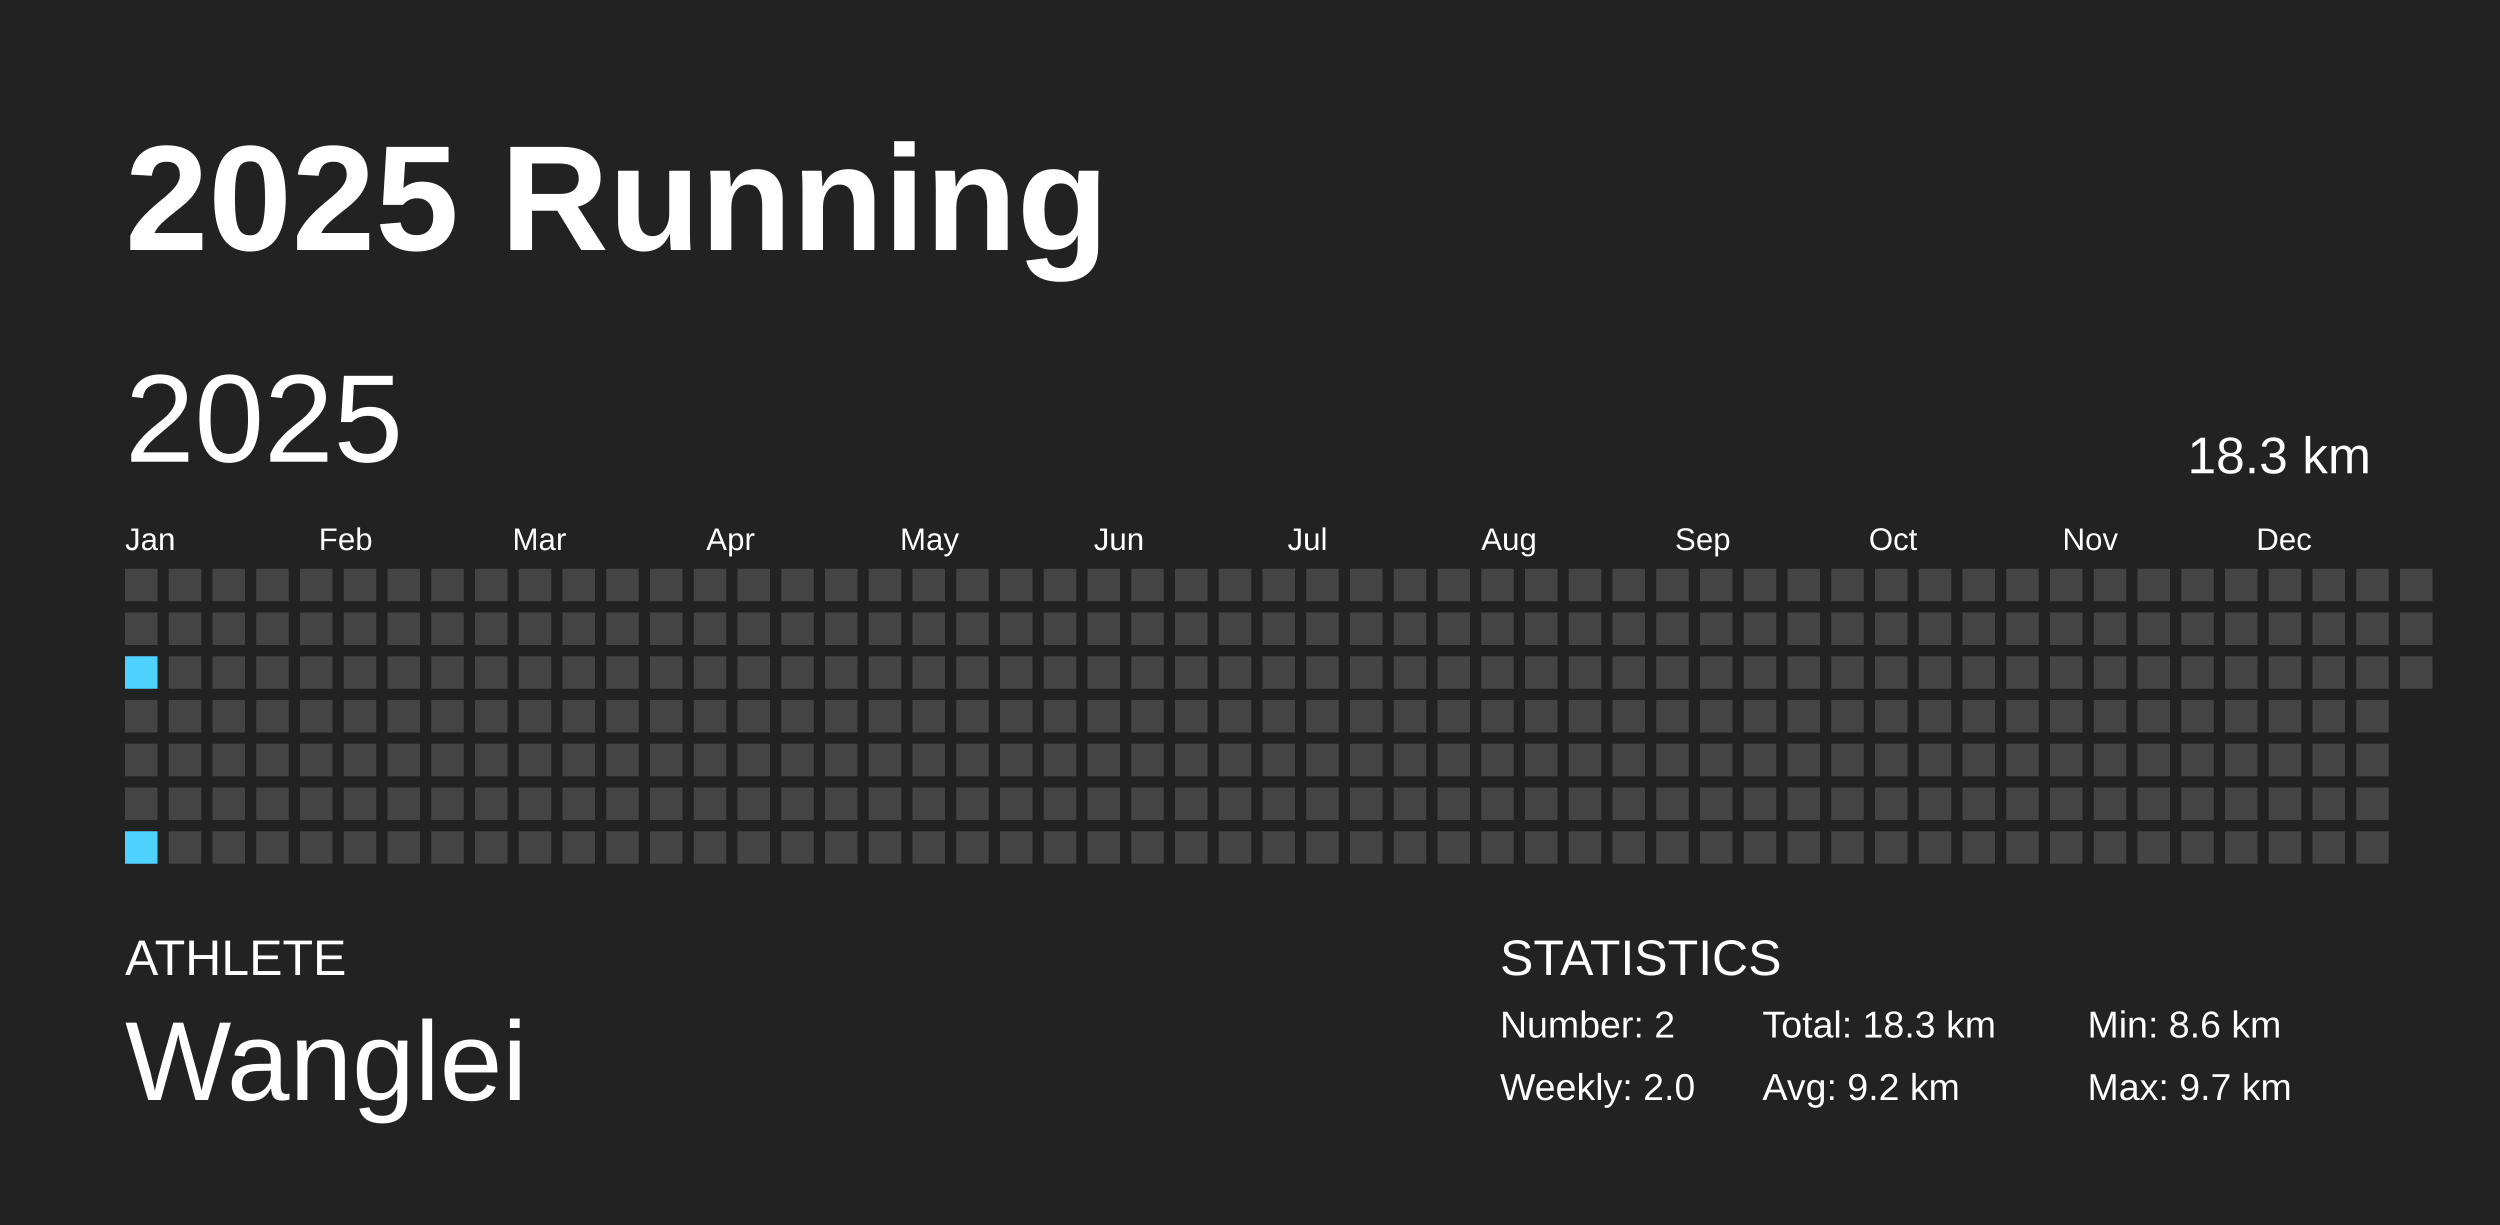
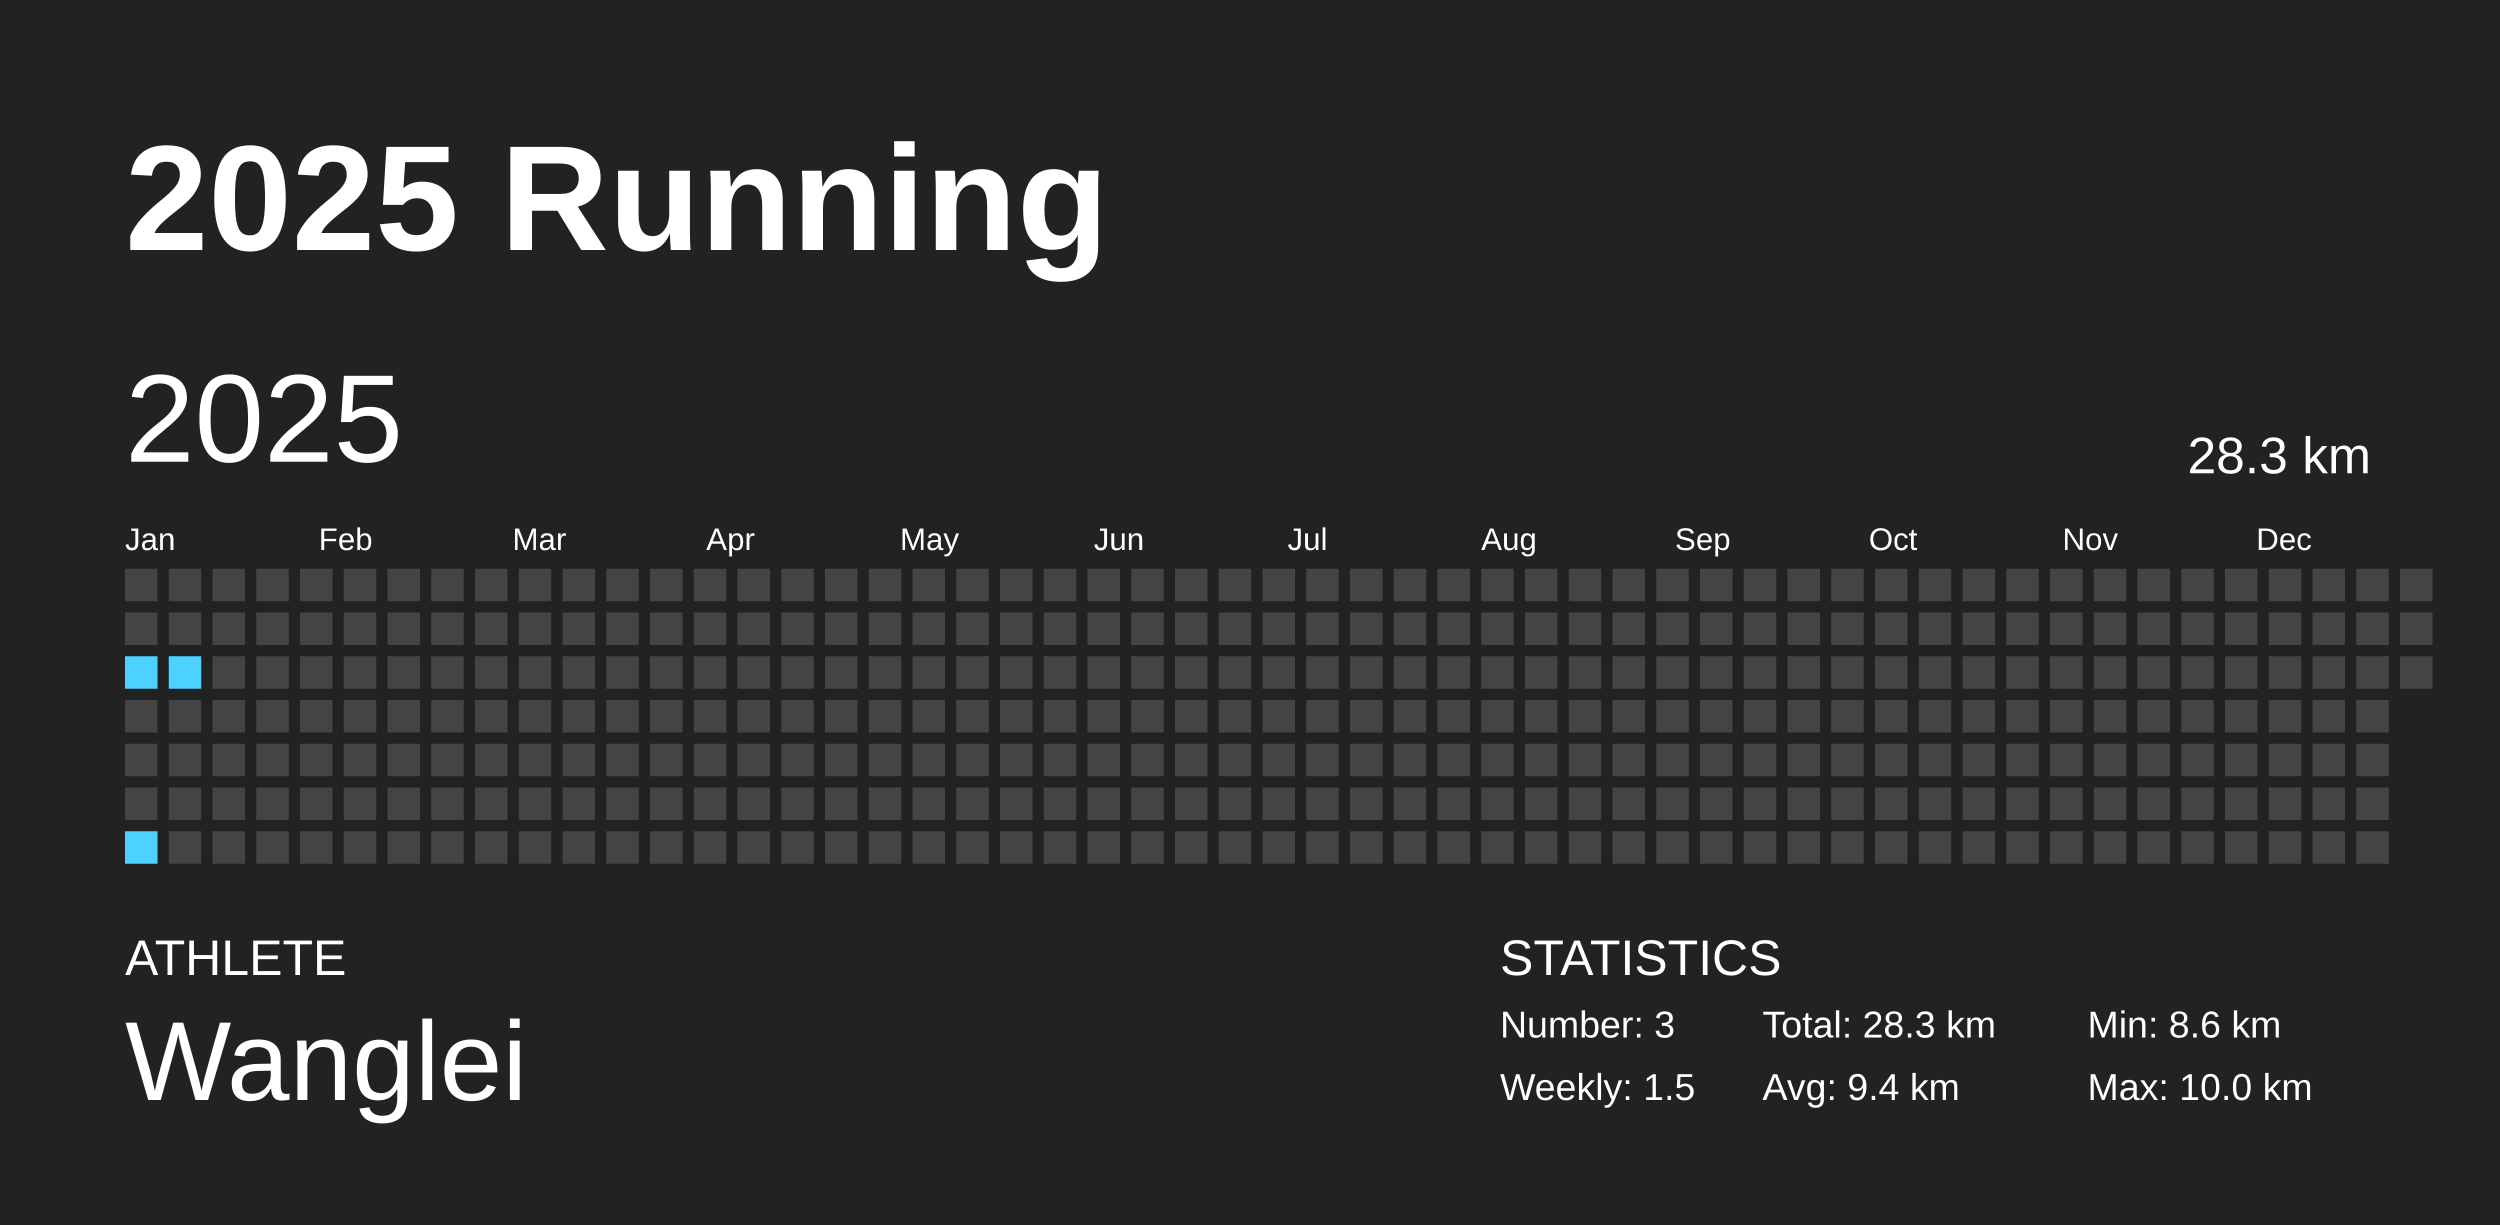
<svg xmlns="http://www.w3.org/2000/svg" baseProfile="full" height="98mm" version="1.1" viewBox="0,0,200,98" width="200mm">
  <defs />
  <rect fill="#222222" height="98" width="200" x="0" y="0" />
  <text fill="#FFFFFF" style="font-size:12px; font-family:Arial; font-weight:bold;" x="10" y="20">2025 Running</text>
  <text fill="#FFFFFF" style="font-size:4px; font-family:Arial" x="10" y="78">ATHLETE</text>
  <text fill="#FFFFFF" style="font-size:9px; font-family:Arial" x="10" y="88">Wanglei</text>
  <text fill="#FFFFFF" style="font-size:4px; font-family:Arial" x="120" y="78">STATISTICS</text>
-   <text fill="#FFFFFF" style="font-size:3px; font-family:Arial" x="120" y="83">Number: 2</text>
-   <text fill="#FFFFFF" style="font-size:3px; font-family:Arial" x="120" y="88">Weekly: 2.0</text>
-   <text fill="#FFFFFF" style="font-size:3px; font-family:Arial" x="141" y="83">Total: 18.3 km</text>
-   <text fill="#FFFFFF" style="font-size:3px; font-family:Arial" x="141" y="88">Avg: 9.2 km</text>
+   <text fill="#FFFFFF" style="font-size:3px; font-family:Arial" x="120" y="83">Number: 3</text>
+   <text fill="#FFFFFF" style="font-size:3px; font-family:Arial" x="120" y="88">Weekly: 1.5</text>
+   <text fill="#FFFFFF" style="font-size:3px; font-family:Arial" x="141" y="83">Total: 28.3 km</text>
+   <text fill="#FFFFFF" style="font-size:3px; font-family:Arial" x="141" y="88">Avg: 9.4 km</text>
  <text fill="#FFFFFF" style="font-size:3px; font-family:Arial" x="167" y="83">Min: 8.6 km</text>
-   <text fill="#FFFFFF" style="font-size:3px; font-family:Arial" x="167" y="88">Max: 9.7 km</text>
+   <text fill="#FFFFFF" style="font-size:3px; font-family:Arial" x="167" y="88">Max: 10.0 km</text>
  <text dominant-baseline="hanging" fill="#FFFFFF" style="font-size:10.0px; font-family:Arial;" x="10" y="30">2025</text>
-   <text dominant-baseline="hanging" fill="#FFFFFF" style="font-size:4.125px; font-family:Arial;" x="175" y="35">18.3 km</text>
+   <text dominant-baseline="hanging" fill="#FFFFFF" style="font-size:4.125px; font-family:Arial;" x="175" y="35">28.3 km</text>
  <text fill="#FFFFFF" style="font-size:2.5px; font-family:Arial" x="10.0" y="44">Jan</text>
  <text fill="#FFFFFF" style="font-size:2.5px; font-family:Arial" x="25.5" y="44">Feb</text>
  <text fill="#FFFFFF" style="font-size:2.5px; font-family:Arial" x="41.0" y="44">Mar</text>
  <text fill="#FFFFFF" style="font-size:2.5px; font-family:Arial" x="56.5" y="44">Apr</text>
  <text fill="#FFFFFF" style="font-size:2.5px; font-family:Arial" x="72.0" y="44">May</text>
  <text fill="#FFFFFF" style="font-size:2.5px; font-family:Arial" x="87.5" y="44">Jun</text>
  <text fill="#FFFFFF" style="font-size:2.5px; font-family:Arial" x="103.0" y="44">Jul</text>
  <text fill="#FFFFFF" style="font-size:2.5px; font-family:Arial" x="118.5" y="44">Aug</text>
  <text fill="#FFFFFF" style="font-size:2.5px; font-family:Arial" x="134.0" y="44">Sep</text>
  <text fill="#FFFFFF" style="font-size:2.5px; font-family:Arial" x="149.5" y="44">Oct</text>
  <text fill="#FFFFFF" style="font-size:2.5px; font-family:Arial" x="165.0" y="44">Nov</text>
  <text fill="#FFFFFF" style="font-size:2.5px; font-family:Arial" x="180.5" y="44">Dec</text>
  <rect fill="#444444" height="2.6" width="2.6" x="10.0" y="45.5" />
  <rect fill="#444444" height="2.6" width="2.6" x="10.0" y="49.0" />
  <rect fill="#4dd2ff" height="2.6" width="2.6" x="10.0" y="52.5" />
  <rect fill="#444444" height="2.6" width="2.6" x="10.0" y="56.0" />
  <rect fill="#444444" height="2.6" width="2.6" x="10.0" y="59.5" />
  <rect fill="#444444" height="2.6" width="2.6" x="10.0" y="63.0" />
  <rect fill="#4dd2ff" height="2.6" width="2.6" x="10.0" y="66.5" />
  <rect fill="#444444" height="2.6" width="2.6" x="13.5" y="45.5" />
  <rect fill="#444444" height="2.6" width="2.6" x="13.5" y="49.0" />
-   <rect fill="#444444" height="2.6" width="2.6" x="13.5" y="52.5" />
+   <rect fill="#4dd2ff" height="2.6" width="2.6" x="13.5" y="52.5" />
  <rect fill="#444444" height="2.6" width="2.6" x="13.5" y="56.0" />
  <rect fill="#444444" height="2.6" width="2.6" x="13.5" y="59.5" />
  <rect fill="#444444" height="2.6" width="2.6" x="13.5" y="63.0" />
  <rect fill="#444444" height="2.6" width="2.6" x="13.5" y="66.5" />
  <rect fill="#444444" height="2.6" width="2.6" x="17.0" y="45.5" />
  <rect fill="#444444" height="2.6" width="2.6" x="17.0" y="49.0" />
  <rect fill="#444444" height="2.6" width="2.6" x="17.0" y="52.5" />
  <rect fill="#444444" height="2.6" width="2.6" x="17.0" y="56.0" />
  <rect fill="#444444" height="2.6" width="2.6" x="17.0" y="59.5" />
  <rect fill="#444444" height="2.6" width="2.6" x="17.0" y="63.0" />
  <rect fill="#444444" height="2.6" width="2.6" x="17.0" y="66.5" />
  <rect fill="#444444" height="2.6" width="2.6" x="20.5" y="45.5" />
  <rect fill="#444444" height="2.6" width="2.6" x="20.5" y="49.0" />
  <rect fill="#444444" height="2.6" width="2.6" x="20.5" y="52.5" />
  <rect fill="#444444" height="2.6" width="2.6" x="20.5" y="56.0" />
  <rect fill="#444444" height="2.6" width="2.6" x="20.5" y="59.5" />
  <rect fill="#444444" height="2.6" width="2.6" x="20.5" y="63.0" />
  <rect fill="#444444" height="2.6" width="2.6" x="20.5" y="66.5" />
  <rect fill="#444444" height="2.6" width="2.6" x="24.0" y="45.5" />
  <rect fill="#444444" height="2.6" width="2.6" x="24.0" y="49.0" />
  <rect fill="#444444" height="2.6" width="2.6" x="24.0" y="52.5" />
  <rect fill="#444444" height="2.6" width="2.6" x="24.0" y="56.0" />
  <rect fill="#444444" height="2.6" width="2.6" x="24.0" y="59.5" />
  <rect fill="#444444" height="2.6" width="2.6" x="24.0" y="63.0" />
  <rect fill="#444444" height="2.6" width="2.6" x="24.0" y="66.5" />
  <rect fill="#444444" height="2.6" width="2.6" x="27.5" y="45.5" />
  <rect fill="#444444" height="2.6" width="2.6" x="27.5" y="49.0" />
  <rect fill="#444444" height="2.6" width="2.6" x="27.5" y="52.5" />
  <rect fill="#444444" height="2.6" width="2.6" x="27.5" y="56.0" />
  <rect fill="#444444" height="2.6" width="2.6" x="27.5" y="59.5" />
  <rect fill="#444444" height="2.6" width="2.6" x="27.5" y="63.0" />
  <rect fill="#444444" height="2.6" width="2.6" x="27.5" y="66.5" />
  <rect fill="#444444" height="2.6" width="2.6" x="31.0" y="45.5" />
  <rect fill="#444444" height="2.6" width="2.6" x="31.0" y="49.0" />
  <rect fill="#444444" height="2.6" width="2.6" x="31.0" y="52.5" />
  <rect fill="#444444" height="2.6" width="2.6" x="31.0" y="56.0" />
  <rect fill="#444444" height="2.6" width="2.6" x="31.0" y="59.5" />
  <rect fill="#444444" height="2.6" width="2.6" x="31.0" y="63.0" />
  <rect fill="#444444" height="2.6" width="2.6" x="31.0" y="66.5" />
  <rect fill="#444444" height="2.6" width="2.6" x="34.5" y="45.5" />
  <rect fill="#444444" height="2.6" width="2.6" x="34.5" y="49.0" />
  <rect fill="#444444" height="2.6" width="2.6" x="34.5" y="52.5" />
  <rect fill="#444444" height="2.6" width="2.6" x="34.5" y="56.0" />
  <rect fill="#444444" height="2.6" width="2.6" x="34.5" y="59.5" />
  <rect fill="#444444" height="2.6" width="2.6" x="34.5" y="63.0" />
  <rect fill="#444444" height="2.6" width="2.6" x="34.5" y="66.5" />
  <rect fill="#444444" height="2.6" width="2.6" x="38.0" y="45.5" />
  <rect fill="#444444" height="2.6" width="2.6" x="38.0" y="49.0" />
  <rect fill="#444444" height="2.6" width="2.6" x="38.0" y="52.5" />
  <rect fill="#444444" height="2.6" width="2.6" x="38.0" y="56.0" />
  <rect fill="#444444" height="2.6" width="2.6" x="38.0" y="59.5" />
  <rect fill="#444444" height="2.6" width="2.6" x="38.0" y="63.0" />
  <rect fill="#444444" height="2.6" width="2.6" x="38.0" y="66.5" />
  <rect fill="#444444" height="2.6" width="2.6" x="41.5" y="45.5" />
  <rect fill="#444444" height="2.6" width="2.6" x="41.5" y="49.0" />
  <rect fill="#444444" height="2.6" width="2.6" x="41.5" y="52.5" />
  <rect fill="#444444" height="2.6" width="2.6" x="41.5" y="56.0" />
  <rect fill="#444444" height="2.6" width="2.6" x="41.5" y="59.5" />
  <rect fill="#444444" height="2.6" width="2.6" x="41.5" y="63.0" />
  <rect fill="#444444" height="2.6" width="2.6" x="41.5" y="66.5" />
  <rect fill="#444444" height="2.6" width="2.6" x="45.0" y="45.5" />
  <rect fill="#444444" height="2.6" width="2.6" x="45.0" y="49.0" />
  <rect fill="#444444" height="2.6" width="2.6" x="45.0" y="52.5" />
  <rect fill="#444444" height="2.6" width="2.6" x="45.0" y="56.0" />
  <rect fill="#444444" height="2.6" width="2.6" x="45.0" y="59.5" />
  <rect fill="#444444" height="2.6" width="2.6" x="45.0" y="63.0" />
  <rect fill="#444444" height="2.6" width="2.6" x="45.0" y="66.5" />
  <rect fill="#444444" height="2.6" width="2.6" x="48.5" y="45.5" />
  <rect fill="#444444" height="2.6" width="2.6" x="48.5" y="49.0" />
  <rect fill="#444444" height="2.6" width="2.6" x="48.5" y="52.5" />
  <rect fill="#444444" height="2.6" width="2.6" x="48.5" y="56.0" />
  <rect fill="#444444" height="2.6" width="2.6" x="48.5" y="59.5" />
  <rect fill="#444444" height="2.6" width="2.6" x="48.5" y="63.0" />
  <rect fill="#444444" height="2.6" width="2.6" x="48.5" y="66.5" />
  <rect fill="#444444" height="2.6" width="2.6" x="52.0" y="45.5" />
  <rect fill="#444444" height="2.6" width="2.6" x="52.0" y="49.0" />
  <rect fill="#444444" height="2.6" width="2.6" x="52.0" y="52.5" />
  <rect fill="#444444" height="2.6" width="2.6" x="52.0" y="56.0" />
  <rect fill="#444444" height="2.6" width="2.6" x="52.0" y="59.5" />
  <rect fill="#444444" height="2.6" width="2.6" x="52.0" y="63.0" />
  <rect fill="#444444" height="2.6" width="2.6" x="52.0" y="66.5" />
  <rect fill="#444444" height="2.6" width="2.6" x="55.5" y="45.5" />
  <rect fill="#444444" height="2.6" width="2.6" x="55.5" y="49.0" />
  <rect fill="#444444" height="2.6" width="2.6" x="55.5" y="52.5" />
  <rect fill="#444444" height="2.6" width="2.6" x="55.5" y="56.0" />
  <rect fill="#444444" height="2.6" width="2.6" x="55.5" y="59.5" />
  <rect fill="#444444" height="2.6" width="2.6" x="55.5" y="63.0" />
  <rect fill="#444444" height="2.6" width="2.6" x="55.5" y="66.5" />
  <rect fill="#444444" height="2.6" width="2.6" x="59.0" y="45.5" />
  <rect fill="#444444" height="2.6" width="2.6" x="59.0" y="49.0" />
  <rect fill="#444444" height="2.6" width="2.6" x="59.0" y="52.5" />
  <rect fill="#444444" height="2.6" width="2.6" x="59.0" y="56.0" />
  <rect fill="#444444" height="2.6" width="2.6" x="59.0" y="59.5" />
  <rect fill="#444444" height="2.6" width="2.6" x="59.0" y="63.0" />
  <rect fill="#444444" height="2.6" width="2.6" x="59.0" y="66.5" />
  <rect fill="#444444" height="2.6" width="2.6" x="62.5" y="45.5" />
  <rect fill="#444444" height="2.6" width="2.6" x="62.5" y="49.0" />
  <rect fill="#444444" height="2.6" width="2.6" x="62.5" y="52.5" />
  <rect fill="#444444" height="2.6" width="2.6" x="62.5" y="56.0" />
  <rect fill="#444444" height="2.6" width="2.6" x="62.5" y="59.5" />
  <rect fill="#444444" height="2.6" width="2.6" x="62.5" y="63.0" />
  <rect fill="#444444" height="2.6" width="2.6" x="62.5" y="66.5" />
  <rect fill="#444444" height="2.6" width="2.6" x="66.0" y="45.5" />
  <rect fill="#444444" height="2.6" width="2.6" x="66.0" y="49.0" />
  <rect fill="#444444" height="2.6" width="2.6" x="66.0" y="52.5" />
  <rect fill="#444444" height="2.6" width="2.6" x="66.0" y="56.0" />
  <rect fill="#444444" height="2.6" width="2.6" x="66.0" y="59.5" />
  <rect fill="#444444" height="2.6" width="2.6" x="66.0" y="63.0" />
  <rect fill="#444444" height="2.6" width="2.6" x="66.0" y="66.5" />
  <rect fill="#444444" height="2.6" width="2.6" x="69.5" y="45.5" />
  <rect fill="#444444" height="2.6" width="2.6" x="69.5" y="49.0" />
  <rect fill="#444444" height="2.6" width="2.6" x="69.5" y="52.5" />
  <rect fill="#444444" height="2.6" width="2.6" x="69.5" y="56.0" />
  <rect fill="#444444" height="2.6" width="2.6" x="69.5" y="59.5" />
  <rect fill="#444444" height="2.6" width="2.6" x="69.5" y="63.0" />
  <rect fill="#444444" height="2.6" width="2.6" x="69.5" y="66.5" />
  <rect fill="#444444" height="2.6" width="2.6" x="73.0" y="45.5" />
  <rect fill="#444444" height="2.6" width="2.6" x="73.0" y="49.0" />
  <rect fill="#444444" height="2.6" width="2.6" x="73.0" y="52.5" />
  <rect fill="#444444" height="2.6" width="2.6" x="73.0" y="56.0" />
  <rect fill="#444444" height="2.6" width="2.6" x="73.0" y="59.5" />
  <rect fill="#444444" height="2.6" width="2.6" x="73.0" y="63.0" />
  <rect fill="#444444" height="2.6" width="2.6" x="73.0" y="66.5" />
  <rect fill="#444444" height="2.6" width="2.6" x="76.5" y="45.5" />
  <rect fill="#444444" height="2.6" width="2.6" x="76.5" y="49.0" />
  <rect fill="#444444" height="2.6" width="2.6" x="76.5" y="52.5" />
  <rect fill="#444444" height="2.6" width="2.6" x="76.5" y="56.0" />
  <rect fill="#444444" height="2.6" width="2.6" x="76.5" y="59.5" />
  <rect fill="#444444" height="2.6" width="2.6" x="76.5" y="63.0" />
  <rect fill="#444444" height="2.6" width="2.6" x="76.5" y="66.5" />
  <rect fill="#444444" height="2.6" width="2.6" x="80.0" y="45.5" />
  <rect fill="#444444" height="2.6" width="2.6" x="80.0" y="49.0" />
  <rect fill="#444444" height="2.6" width="2.6" x="80.0" y="52.5" />
  <rect fill="#444444" height="2.6" width="2.6" x="80.0" y="56.0" />
  <rect fill="#444444" height="2.6" width="2.6" x="80.0" y="59.5" />
  <rect fill="#444444" height="2.6" width="2.6" x="80.0" y="63.0" />
  <rect fill="#444444" height="2.6" width="2.6" x="80.0" y="66.5" />
  <rect fill="#444444" height="2.6" width="2.6" x="83.5" y="45.5" />
  <rect fill="#444444" height="2.6" width="2.6" x="83.5" y="49.0" />
  <rect fill="#444444" height="2.6" width="2.6" x="83.5" y="52.5" />
  <rect fill="#444444" height="2.6" width="2.6" x="83.5" y="56.0" />
  <rect fill="#444444" height="2.6" width="2.6" x="83.5" y="59.5" />
  <rect fill="#444444" height="2.6" width="2.6" x="83.5" y="63.0" />
  <rect fill="#444444" height="2.6" width="2.6" x="83.5" y="66.5" />
  <rect fill="#444444" height="2.6" width="2.6" x="87.0" y="45.5" />
  <rect fill="#444444" height="2.6" width="2.6" x="87.0" y="49.0" />
  <rect fill="#444444" height="2.6" width="2.6" x="87.0" y="52.5" />
  <rect fill="#444444" height="2.6" width="2.6" x="87.0" y="56.0" />
  <rect fill="#444444" height="2.6" width="2.6" x="87.0" y="59.5" />
  <rect fill="#444444" height="2.6" width="2.6" x="87.0" y="63.0" />
  <rect fill="#444444" height="2.6" width="2.6" x="87.0" y="66.5" />
  <rect fill="#444444" height="2.6" width="2.6" x="90.5" y="45.5" />
  <rect fill="#444444" height="2.6" width="2.6" x="90.5" y="49.0" />
  <rect fill="#444444" height="2.6" width="2.6" x="90.5" y="52.5" />
  <rect fill="#444444" height="2.6" width="2.6" x="90.5" y="56.0" />
  <rect fill="#444444" height="2.6" width="2.6" x="90.5" y="59.5" />
  <rect fill="#444444" height="2.6" width="2.6" x="90.5" y="63.0" />
  <rect fill="#444444" height="2.6" width="2.6" x="90.5" y="66.5" />
  <rect fill="#444444" height="2.6" width="2.6" x="94.0" y="45.5" />
  <rect fill="#444444" height="2.6" width="2.6" x="94.0" y="49.0" />
  <rect fill="#444444" height="2.6" width="2.6" x="94.0" y="52.5" />
  <rect fill="#444444" height="2.6" width="2.6" x="94.0" y="56.0" />
  <rect fill="#444444" height="2.6" width="2.6" x="94.0" y="59.5" />
  <rect fill="#444444" height="2.6" width="2.6" x="94.0" y="63.0" />
  <rect fill="#444444" height="2.6" width="2.6" x="94.0" y="66.5" />
  <rect fill="#444444" height="2.6" width="2.6" x="97.5" y="45.5" />
  <rect fill="#444444" height="2.6" width="2.6" x="97.5" y="49.0" />
  <rect fill="#444444" height="2.6" width="2.6" x="97.5" y="52.5" />
  <rect fill="#444444" height="2.6" width="2.6" x="97.5" y="56.0" />
  <rect fill="#444444" height="2.6" width="2.6" x="97.5" y="59.5" />
  <rect fill="#444444" height="2.6" width="2.6" x="97.5" y="63.0" />
  <rect fill="#444444" height="2.6" width="2.6" x="97.5" y="66.5" />
  <rect fill="#444444" height="2.6" width="2.6" x="101.0" y="45.5" />
  <rect fill="#444444" height="2.6" width="2.6" x="101.0" y="49.0" />
  <rect fill="#444444" height="2.6" width="2.6" x="101.0" y="52.5" />
  <rect fill="#444444" height="2.6" width="2.6" x="101.0" y="56.0" />
  <rect fill="#444444" height="2.6" width="2.6" x="101.0" y="59.5" />
  <rect fill="#444444" height="2.6" width="2.6" x="101.0" y="63.0" />
  <rect fill="#444444" height="2.6" width="2.6" x="101.0" y="66.5" />
  <rect fill="#444444" height="2.6" width="2.6" x="104.5" y="45.5" />
  <rect fill="#444444" height="2.6" width="2.6" x="104.5" y="49.0" />
  <rect fill="#444444" height="2.6" width="2.6" x="104.5" y="52.5" />
  <rect fill="#444444" height="2.6" width="2.6" x="104.5" y="56.0" />
  <rect fill="#444444" height="2.6" width="2.6" x="104.5" y="59.5" />
  <rect fill="#444444" height="2.6" width="2.6" x="104.5" y="63.0" />
  <rect fill="#444444" height="2.6" width="2.6" x="104.5" y="66.5" />
  <rect fill="#444444" height="2.6" width="2.6" x="108.0" y="45.5" />
  <rect fill="#444444" height="2.6" width="2.6" x="108.0" y="49.0" />
  <rect fill="#444444" height="2.6" width="2.6" x="108.0" y="52.5" />
  <rect fill="#444444" height="2.6" width="2.6" x="108.0" y="56.0" />
  <rect fill="#444444" height="2.6" width="2.6" x="108.0" y="59.5" />
  <rect fill="#444444" height="2.6" width="2.6" x="108.0" y="63.0" />
  <rect fill="#444444" height="2.6" width="2.6" x="108.0" y="66.5" />
  <rect fill="#444444" height="2.6" width="2.6" x="111.5" y="45.5" />
  <rect fill="#444444" height="2.6" width="2.6" x="111.5" y="49.0" />
  <rect fill="#444444" height="2.6" width="2.6" x="111.5" y="52.5" />
  <rect fill="#444444" height="2.6" width="2.6" x="111.5" y="56.0" />
  <rect fill="#444444" height="2.6" width="2.6" x="111.5" y="59.5" />
  <rect fill="#444444" height="2.6" width="2.6" x="111.5" y="63.0" />
  <rect fill="#444444" height="2.6" width="2.6" x="111.5" y="66.5" />
  <rect fill="#444444" height="2.6" width="2.6" x="115.0" y="45.5" />
  <rect fill="#444444" height="2.6" width="2.6" x="115.0" y="49.0" />
  <rect fill="#444444" height="2.6" width="2.6" x="115.0" y="52.5" />
  <rect fill="#444444" height="2.6" width="2.6" x="115.0" y="56.0" />
  <rect fill="#444444" height="2.6" width="2.6" x="115.0" y="59.5" />
  <rect fill="#444444" height="2.6" width="2.6" x="115.0" y="63.0" />
  <rect fill="#444444" height="2.6" width="2.6" x="115.0" y="66.5" />
  <rect fill="#444444" height="2.6" width="2.6" x="118.5" y="45.5" />
  <rect fill="#444444" height="2.6" width="2.6" x="118.5" y="49.0" />
  <rect fill="#444444" height="2.6" width="2.6" x="118.5" y="52.5" />
  <rect fill="#444444" height="2.6" width="2.6" x="118.5" y="56.0" />
  <rect fill="#444444" height="2.6" width="2.6" x="118.5" y="59.5" />
  <rect fill="#444444" height="2.6" width="2.6" x="118.5" y="63.0" />
  <rect fill="#444444" height="2.6" width="2.6" x="118.5" y="66.5" />
  <rect fill="#444444" height="2.6" width="2.6" x="122.0" y="45.5" />
  <rect fill="#444444" height="2.6" width="2.6" x="122.0" y="49.0" />
  <rect fill="#444444" height="2.6" width="2.6" x="122.0" y="52.5" />
  <rect fill="#444444" height="2.6" width="2.6" x="122.0" y="56.0" />
  <rect fill="#444444" height="2.6" width="2.6" x="122.0" y="59.5" />
  <rect fill="#444444" height="2.6" width="2.6" x="122.0" y="63.0" />
  <rect fill="#444444" height="2.6" width="2.6" x="122.0" y="66.5" />
  <rect fill="#444444" height="2.6" width="2.6" x="125.5" y="45.5" />
  <rect fill="#444444" height="2.6" width="2.6" x="125.5" y="49.0" />
  <rect fill="#444444" height="2.6" width="2.6" x="125.5" y="52.5" />
  <rect fill="#444444" height="2.6" width="2.6" x="125.5" y="56.0" />
  <rect fill="#444444" height="2.6" width="2.6" x="125.5" y="59.5" />
  <rect fill="#444444" height="2.6" width="2.6" x="125.5" y="63.0" />
  <rect fill="#444444" height="2.6" width="2.6" x="125.5" y="66.5" />
  <rect fill="#444444" height="2.6" width="2.6" x="129.0" y="45.5" />
  <rect fill="#444444" height="2.6" width="2.6" x="129.0" y="49.0" />
  <rect fill="#444444" height="2.6" width="2.6" x="129.0" y="52.5" />
  <rect fill="#444444" height="2.6" width="2.6" x="129.0" y="56.0" />
  <rect fill="#444444" height="2.6" width="2.6" x="129.0" y="59.5" />
  <rect fill="#444444" height="2.6" width="2.6" x="129.0" y="63.0" />
  <rect fill="#444444" height="2.6" width="2.6" x="129.0" y="66.5" />
  <rect fill="#444444" height="2.6" width="2.6" x="132.5" y="45.5" />
  <rect fill="#444444" height="2.6" width="2.6" x="132.5" y="49.0" />
  <rect fill="#444444" height="2.6" width="2.6" x="132.5" y="52.5" />
  <rect fill="#444444" height="2.6" width="2.6" x="132.5" y="56.0" />
  <rect fill="#444444" height="2.6" width="2.6" x="132.5" y="59.5" />
  <rect fill="#444444" height="2.6" width="2.6" x="132.5" y="63.0" />
  <rect fill="#444444" height="2.6" width="2.6" x="132.5" y="66.5" />
  <rect fill="#444444" height="2.6" width="2.6" x="136.0" y="45.5" />
  <rect fill="#444444" height="2.6" width="2.6" x="136.0" y="49.0" />
  <rect fill="#444444" height="2.6" width="2.6" x="136.0" y="52.5" />
  <rect fill="#444444" height="2.6" width="2.6" x="136.0" y="56.0" />
  <rect fill="#444444" height="2.6" width="2.6" x="136.0" y="59.5" />
  <rect fill="#444444" height="2.6" width="2.6" x="136.0" y="63.0" />
  <rect fill="#444444" height="2.6" width="2.6" x="136.0" y="66.5" />
  <rect fill="#444444" height="2.6" width="2.6" x="139.5" y="45.5" />
  <rect fill="#444444" height="2.6" width="2.6" x="139.5" y="49.0" />
  <rect fill="#444444" height="2.6" width="2.6" x="139.5" y="52.5" />
  <rect fill="#444444" height="2.6" width="2.6" x="139.5" y="56.0" />
  <rect fill="#444444" height="2.6" width="2.6" x="139.5" y="59.5" />
  <rect fill="#444444" height="2.6" width="2.6" x="139.5" y="63.0" />
  <rect fill="#444444" height="2.6" width="2.6" x="139.5" y="66.5" />
  <rect fill="#444444" height="2.6" width="2.6" x="143.0" y="45.5" />
  <rect fill="#444444" height="2.6" width="2.6" x="143.0" y="49.0" />
  <rect fill="#444444" height="2.6" width="2.6" x="143.0" y="52.5" />
  <rect fill="#444444" height="2.6" width="2.6" x="143.0" y="56.0" />
  <rect fill="#444444" height="2.6" width="2.6" x="143.0" y="59.5" />
  <rect fill="#444444" height="2.6" width="2.6" x="143.0" y="63.0" />
  <rect fill="#444444" height="2.6" width="2.6" x="143.0" y="66.5" />
  <rect fill="#444444" height="2.6" width="2.6" x="146.5" y="45.5" />
  <rect fill="#444444" height="2.6" width="2.6" x="146.5" y="49.0" />
  <rect fill="#444444" height="2.6" width="2.6" x="146.5" y="52.5" />
  <rect fill="#444444" height="2.6" width="2.6" x="146.5" y="56.0" />
  <rect fill="#444444" height="2.6" width="2.6" x="146.5" y="59.5" />
  <rect fill="#444444" height="2.6" width="2.6" x="146.5" y="63.0" />
  <rect fill="#444444" height="2.6" width="2.6" x="146.5" y="66.5" />
  <rect fill="#444444" height="2.6" width="2.6" x="150.0" y="45.5" />
  <rect fill="#444444" height="2.6" width="2.6" x="150.0" y="49.0" />
  <rect fill="#444444" height="2.6" width="2.6" x="150.0" y="52.5" />
  <rect fill="#444444" height="2.6" width="2.6" x="150.0" y="56.0" />
  <rect fill="#444444" height="2.6" width="2.6" x="150.0" y="59.5" />
  <rect fill="#444444" height="2.6" width="2.6" x="150.0" y="63.0" />
  <rect fill="#444444" height="2.6" width="2.6" x="150.0" y="66.5" />
  <rect fill="#444444" height="2.6" width="2.6" x="153.5" y="45.5" />
  <rect fill="#444444" height="2.6" width="2.6" x="153.5" y="49.0" />
  <rect fill="#444444" height="2.6" width="2.6" x="153.5" y="52.5" />
  <rect fill="#444444" height="2.6" width="2.6" x="153.5" y="56.0" />
  <rect fill="#444444" height="2.6" width="2.6" x="153.5" y="59.5" />
  <rect fill="#444444" height="2.6" width="2.6" x="153.5" y="63.0" />
  <rect fill="#444444" height="2.6" width="2.6" x="153.5" y="66.5" />
  <rect fill="#444444" height="2.6" width="2.6" x="157.0" y="45.5" />
  <rect fill="#444444" height="2.6" width="2.6" x="157.0" y="49.0" />
  <rect fill="#444444" height="2.6" width="2.6" x="157.0" y="52.5" />
  <rect fill="#444444" height="2.6" width="2.6" x="157.0" y="56.0" />
  <rect fill="#444444" height="2.6" width="2.6" x="157.0" y="59.5" />
  <rect fill="#444444" height="2.6" width="2.6" x="157.0" y="63.0" />
  <rect fill="#444444" height="2.6" width="2.6" x="157.0" y="66.5" />
  <rect fill="#444444" height="2.6" width="2.6" x="160.5" y="45.5" />
  <rect fill="#444444" height="2.6" width="2.6" x="160.5" y="49.0" />
  <rect fill="#444444" height="2.6" width="2.6" x="160.5" y="52.5" />
  <rect fill="#444444" height="2.6" width="2.6" x="160.5" y="56.0" />
  <rect fill="#444444" height="2.6" width="2.6" x="160.5" y="59.5" />
  <rect fill="#444444" height="2.6" width="2.6" x="160.5" y="63.0" />
  <rect fill="#444444" height="2.6" width="2.6" x="160.5" y="66.5" />
  <rect fill="#444444" height="2.6" width="2.6" x="164.0" y="45.5" />
  <rect fill="#444444" height="2.6" width="2.6" x="164.0" y="49.0" />
  <rect fill="#444444" height="2.6" width="2.6" x="164.0" y="52.5" />
  <rect fill="#444444" height="2.6" width="2.6" x="164.0" y="56.0" />
  <rect fill="#444444" height="2.6" width="2.6" x="164.0" y="59.5" />
  <rect fill="#444444" height="2.6" width="2.6" x="164.0" y="63.0" />
  <rect fill="#444444" height="2.6" width="2.6" x="164.0" y="66.5" />
  <rect fill="#444444" height="2.6" width="2.6" x="167.5" y="45.5" />
  <rect fill="#444444" height="2.6" width="2.6" x="167.5" y="49.0" />
  <rect fill="#444444" height="2.6" width="2.6" x="167.5" y="52.5" />
  <rect fill="#444444" height="2.6" width="2.6" x="167.5" y="56.0" />
  <rect fill="#444444" height="2.6" width="2.6" x="167.5" y="59.5" />
  <rect fill="#444444" height="2.6" width="2.6" x="167.5" y="63.0" />
  <rect fill="#444444" height="2.6" width="2.6" x="167.5" y="66.5" />
  <rect fill="#444444" height="2.6" width="2.6" x="171.0" y="45.5" />
  <rect fill="#444444" height="2.6" width="2.6" x="171.0" y="49.0" />
  <rect fill="#444444" height="2.6" width="2.6" x="171.0" y="52.5" />
  <rect fill="#444444" height="2.6" width="2.6" x="171.0" y="56.0" />
  <rect fill="#444444" height="2.6" width="2.6" x="171.0" y="59.5" />
  <rect fill="#444444" height="2.6" width="2.6" x="171.0" y="63.0" />
  <rect fill="#444444" height="2.6" width="2.6" x="171.0" y="66.5" />
  <rect fill="#444444" height="2.6" width="2.6" x="174.5" y="45.5" />
  <rect fill="#444444" height="2.6" width="2.6" x="174.5" y="49.0" />
  <rect fill="#444444" height="2.6" width="2.6" x="174.5" y="52.5" />
  <rect fill="#444444" height="2.6" width="2.6" x="174.5" y="56.0" />
  <rect fill="#444444" height="2.6" width="2.6" x="174.5" y="59.5" />
  <rect fill="#444444" height="2.6" width="2.6" x="174.5" y="63.0" />
  <rect fill="#444444" height="2.6" width="2.6" x="174.5" y="66.5" />
  <rect fill="#444444" height="2.6" width="2.6" x="178.0" y="45.5" />
  <rect fill="#444444" height="2.6" width="2.6" x="178.0" y="49.0" />
  <rect fill="#444444" height="2.6" width="2.6" x="178.0" y="52.5" />
  <rect fill="#444444" height="2.6" width="2.6" x="178.0" y="56.0" />
  <rect fill="#444444" height="2.6" width="2.6" x="178.0" y="59.5" />
  <rect fill="#444444" height="2.6" width="2.6" x="178.0" y="63.0" />
  <rect fill="#444444" height="2.6" width="2.6" x="178.0" y="66.5" />
  <rect fill="#444444" height="2.6" width="2.6" x="181.5" y="45.5" />
  <rect fill="#444444" height="2.6" width="2.6" x="181.5" y="49.0" />
  <rect fill="#444444" height="2.6" width="2.6" x="181.5" y="52.5" />
  <rect fill="#444444" height="2.6" width="2.6" x="181.5" y="56.0" />
  <rect fill="#444444" height="2.6" width="2.6" x="181.5" y="59.5" />
  <rect fill="#444444" height="2.6" width="2.6" x="181.5" y="63.0" />
  <rect fill="#444444" height="2.6" width="2.6" x="181.5" y="66.5" />
  <rect fill="#444444" height="2.6" width="2.6" x="185.0" y="45.5" />
  <rect fill="#444444" height="2.6" width="2.6" x="185.0" y="49.0" />
  <rect fill="#444444" height="2.6" width="2.6" x="185.0" y="52.5" />
  <rect fill="#444444" height="2.6" width="2.6" x="185.0" y="56.0" />
  <rect fill="#444444" height="2.6" width="2.6" x="185.0" y="59.5" />
  <rect fill="#444444" height="2.6" width="2.6" x="185.0" y="63.0" />
  <rect fill="#444444" height="2.6" width="2.6" x="185.0" y="66.5" />
  <rect fill="#444444" height="2.6" width="2.6" x="188.5" y="45.5" />
  <rect fill="#444444" height="2.6" width="2.6" x="188.5" y="49.0" />
  <rect fill="#444444" height="2.6" width="2.6" x="188.5" y="52.5" />
  <rect fill="#444444" height="2.6" width="2.6" x="188.5" y="56.0" />
  <rect fill="#444444" height="2.6" width="2.6" x="188.5" y="59.5" />
  <rect fill="#444444" height="2.6" width="2.6" x="188.5" y="63.0" />
  <rect fill="#444444" height="2.6" width="2.6" x="188.5" y="66.5" />
  <rect fill="#444444" height="2.6" width="2.6" x="192.0" y="45.5" />
  <rect fill="#444444" height="2.6" width="2.6" x="192.0" y="49.0" />
  <rect fill="#444444" height="2.6" width="2.6" x="192.0" y="52.5" />
</svg>
